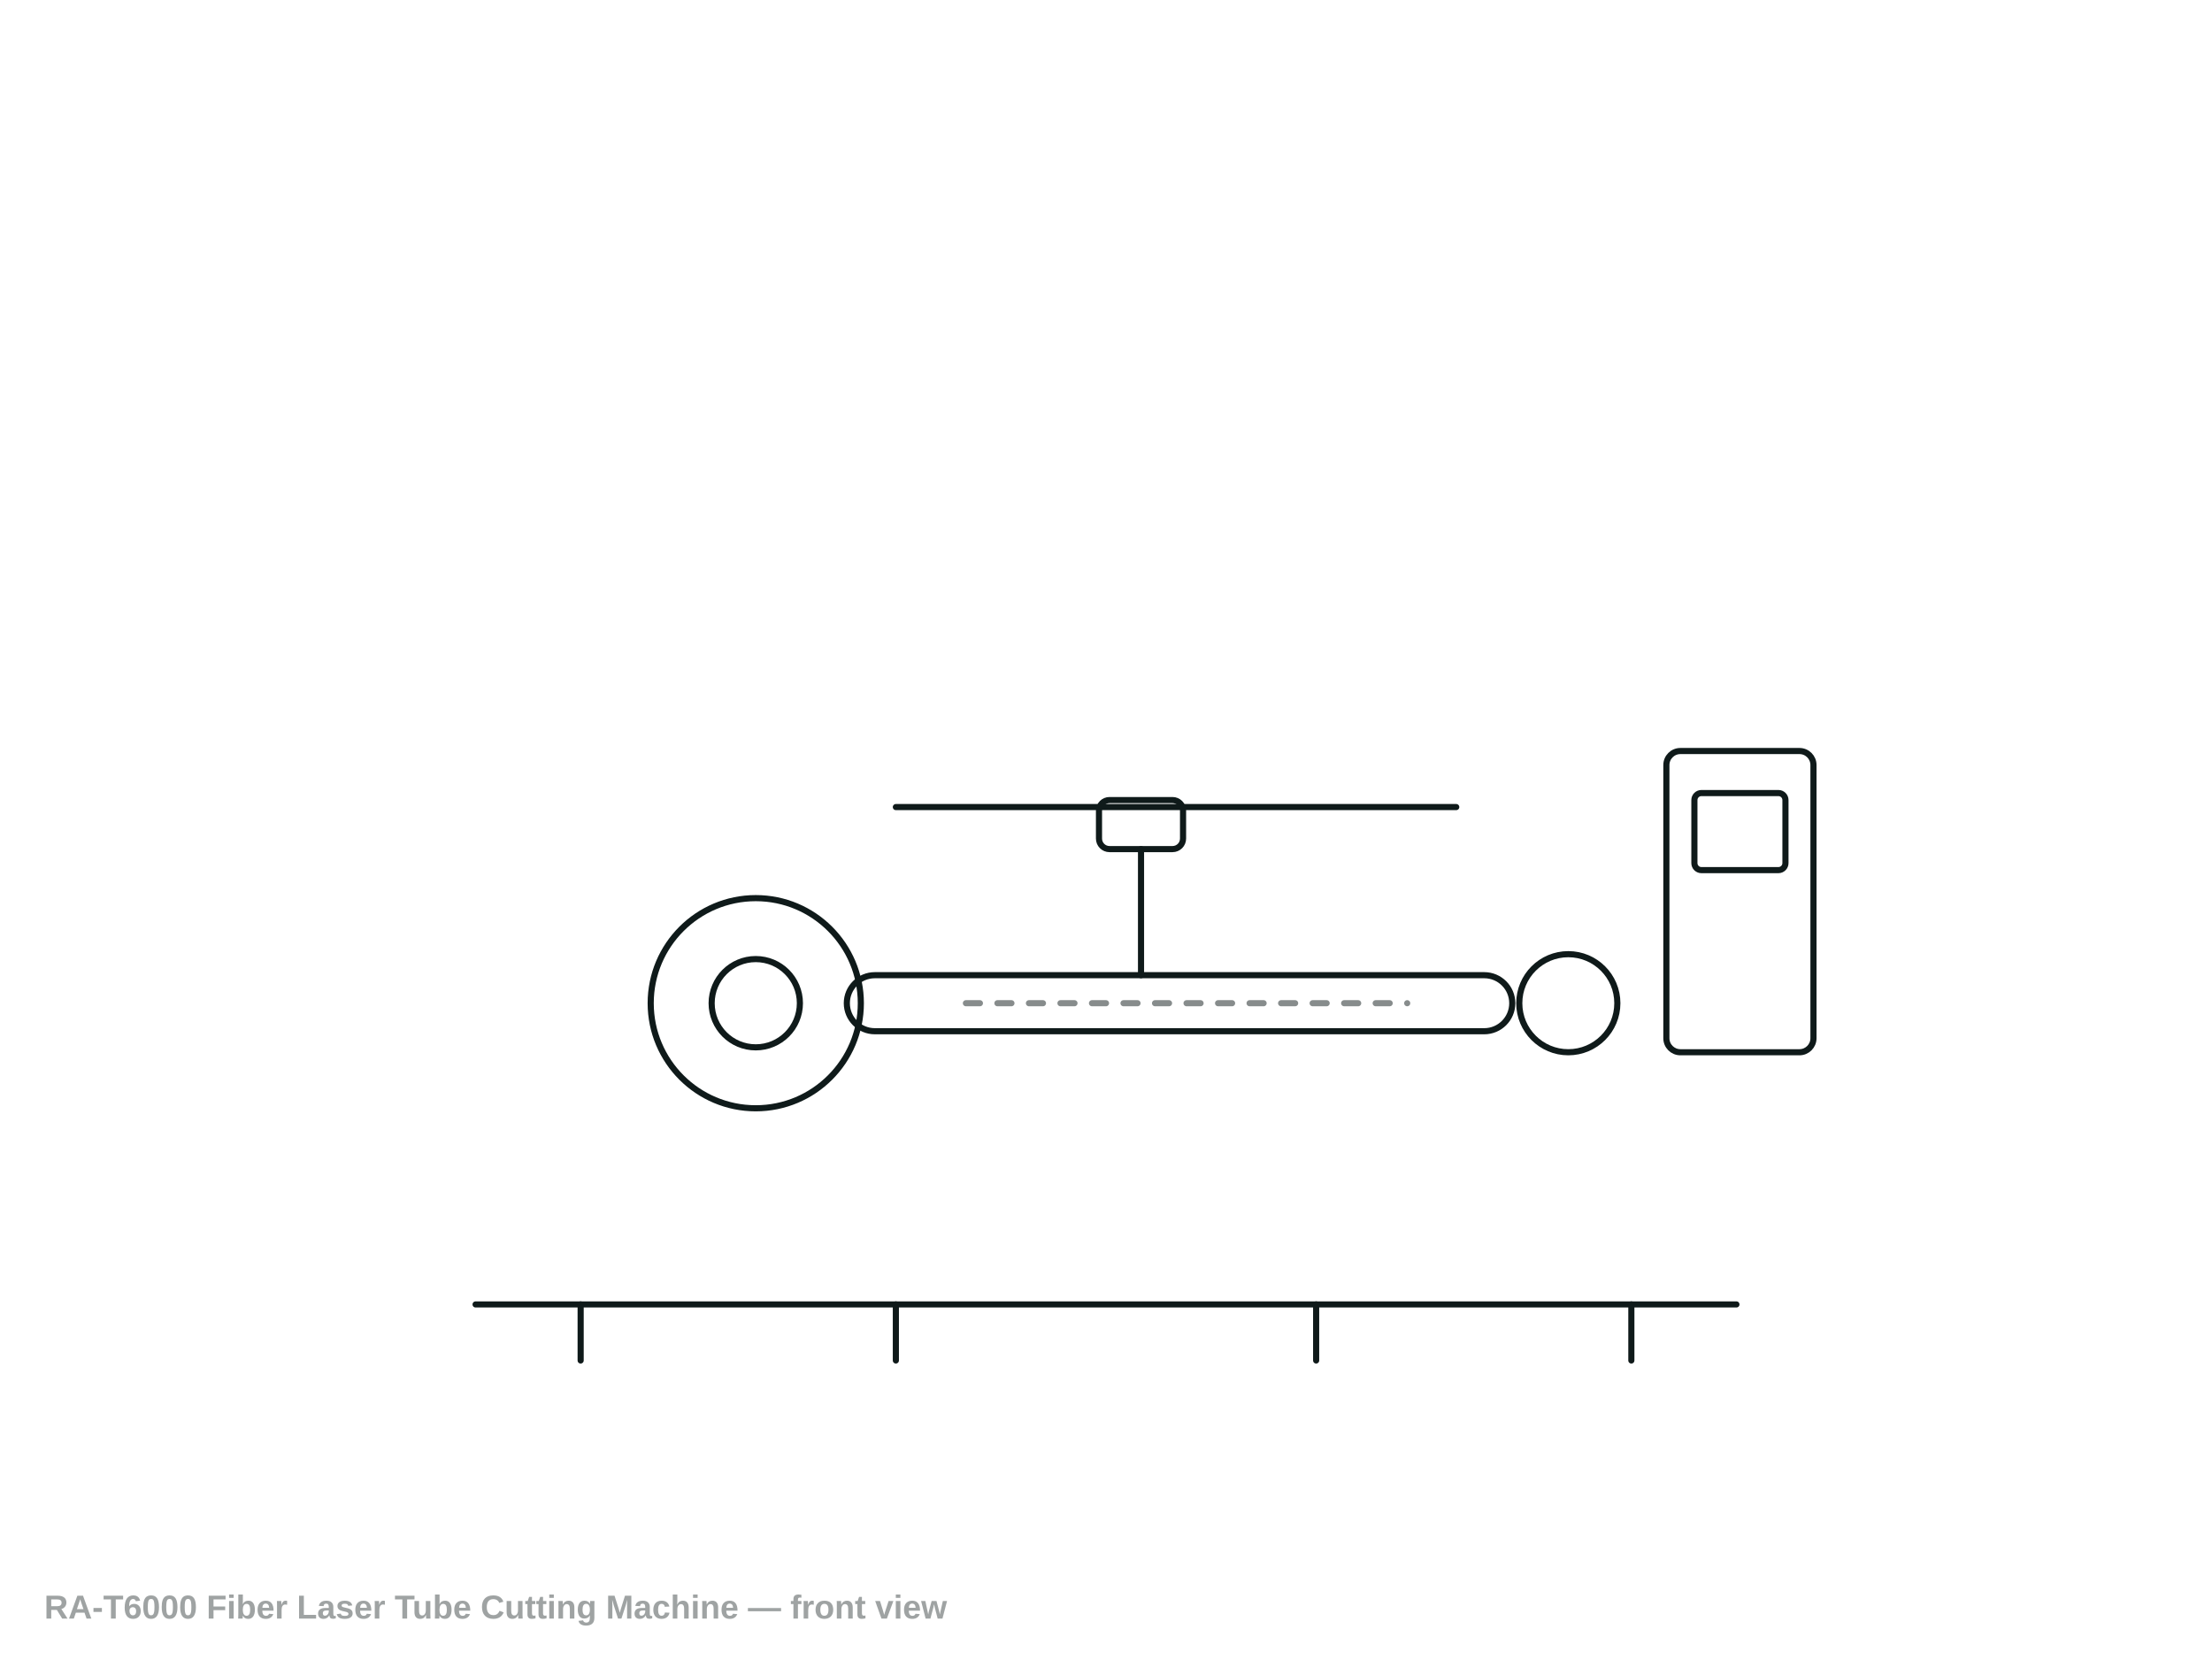
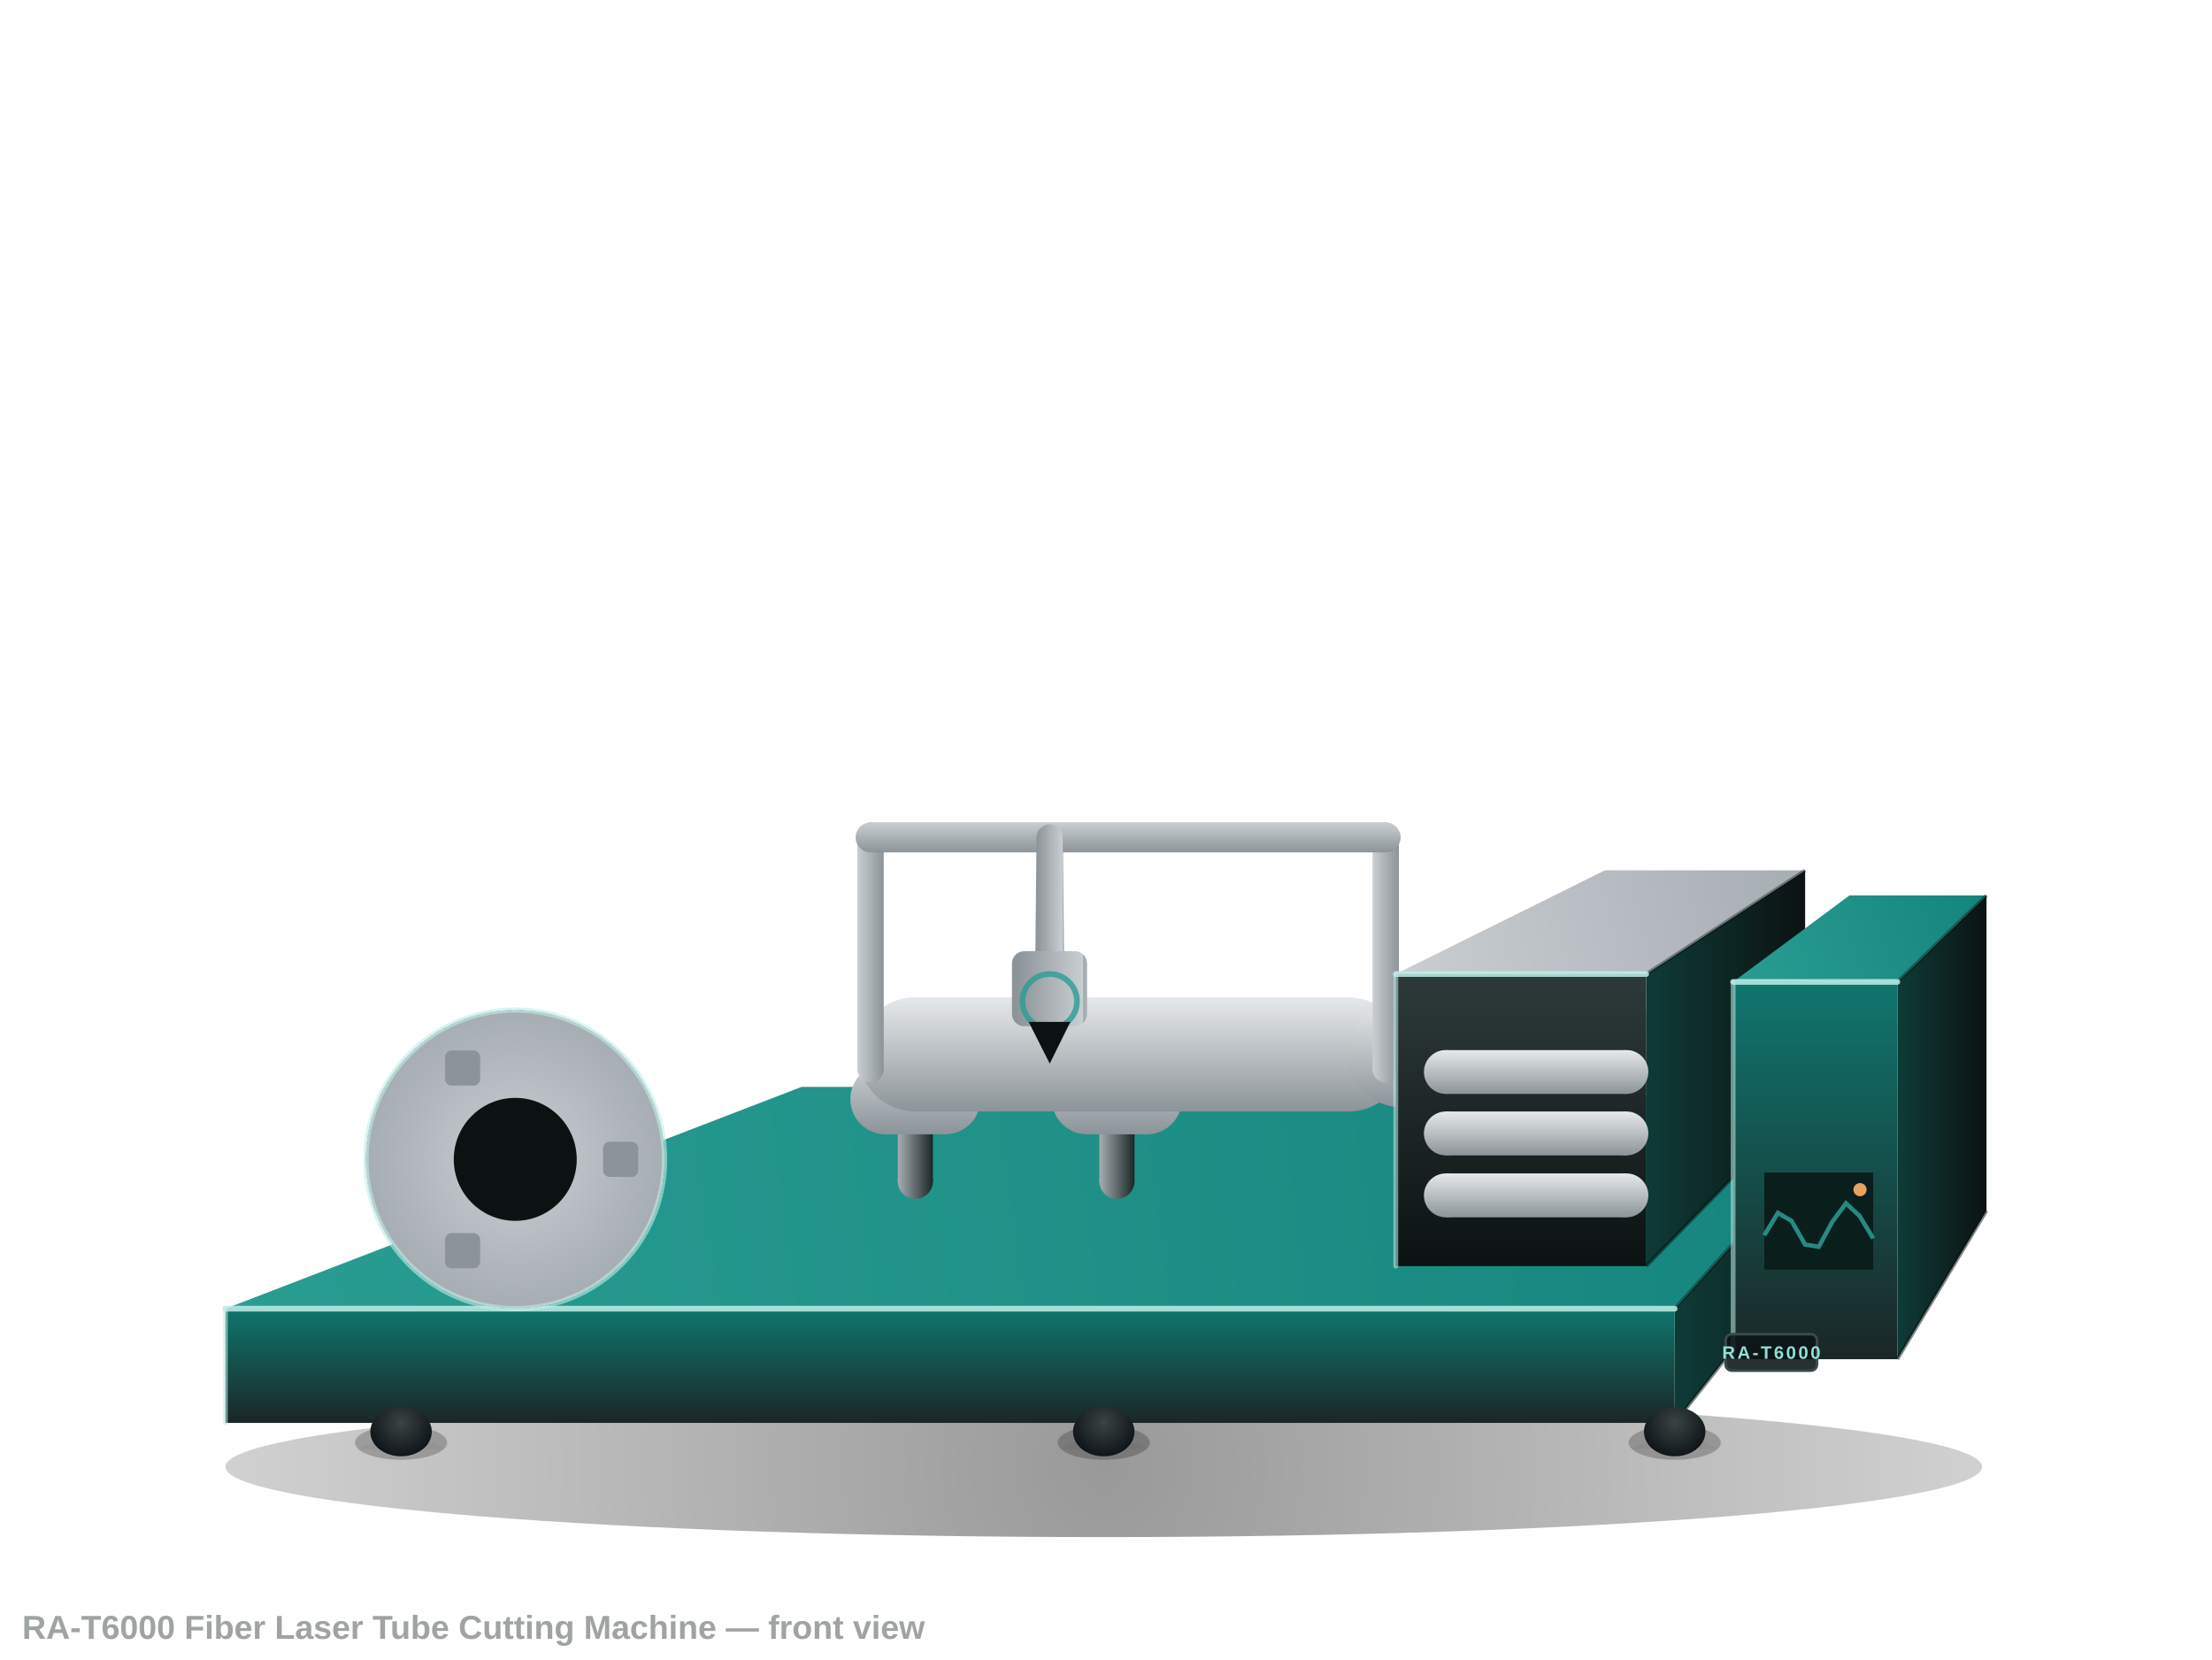
- <svg xmlns="http://www.w3.org/2000/svg" width="1200" height="900" viewBox="0 0 1200 900">
-   <g transform="translate(144.0 263.0) scale(1.9)">
-     <g fill="none" stroke="#0F1A1A" stroke-width="1.75" stroke-linecap="round" stroke-linejoin="round" opacity="1">
-       <path d="M60 234 L420 234" />
-       <path d="M90 234 L90 250" />
-       <path d="M180 234 L180 250" />
-       <path d="M300 234 L300 250" />
-       <path d="M390 234 L390 250" />
-       <circle cx="140" cy="148" r="30" />
-       <circle cx="140" cy="148" r="12.6" />
-       <rect x="166" y="140" width="190" height="16" rx="8" />
-       <path d="M200 148 L326 148" stroke-dasharray="4 5" opacity="0.5" />
-       <circle cx="372" cy="148" r="14" />
-       <path d="M180 92 L340 92" />
-       <rect x="238" y="90" width="24" height="14" rx="3" />
-       <path d="M250 104 L250 140" />
-       <rect x="400" y="76" width="42" height="86" rx="4" />
-       <rect x="408" y="88" width="26" height="22" rx="2" />
+ <svg xmlns="http://www.w3.org/2000/svg" width="2400" height="1800" viewBox="0 0 2400 1800">
+   <g transform="translate(-22.3 371.5) scale(4.7651)">
+     <g>
+       <defs>
+         <radialGradient id="rg431" cx="256" cy="256" r="200" gradientUnits="userSpaceOnUse">
+           <stop offset="0" stop-color="#000000" stop-opacity="0.4" />
+           <stop offset="60" stop-color="#000000" stop-opacity="0.18" />
+           <stop offset="100" stop-color="#000000" stop-opacity="0" />
+         </radialGradient>
+       </defs>
+       <ellipse cx="256" cy="256" rx="200" ry="16" fill="url(#rg431)" />
+       <defs>
+         <linearGradient id="lg433" x1="0" y1="252" x2="0" y2="362" gradientUnits="userSpaceOnUse">
+           <stop offset="0" stop-color="#ffffff" stop-opacity="0.16" />
+           <stop offset="100" stop-color="#ffffff" stop-opacity="0" />
+         </linearGradient>
+         <mask id="rmask432">
+           <rect x="-4000" y="252" width="9000" height="110" fill="url(#lg433)" />
+         </mask>
+       </defs>
+       <g transform="translate(0 504) scale(1,-1)" mask="url(#rmask432)">
+         <defs>
+           <linearGradient id="lg402" x1="56" y1="220" x2="431.3" y2="169.5" gradientUnits="userSpaceOnUse">
+             <stop offset="0" stop-color="#2A9D93" stop-opacity="1" />
+             <stop offset="100" stop-color="#14857C" stop-opacity="1" />
+           </linearGradient>
+           <linearGradient id="lg403" x1="0" y1="220" x2="0" y2="246" gradientUnits="userSpaceOnUse">
+             <stop offset="0" stop-color="#0F766E" stop-opacity="1" />
+             <stop offset="100" stop-color="#1B2626" stop-opacity="1" />
+           </linearGradient>
+           <linearGradient id="lg404" x1="386" y1="0" x2="431.3" y2="0" gradientUnits="userSpaceOnUse">
+             <stop offset="0" stop-color="#0E3B37" stop-opacity="1" />
+             <stop offset="100" stop-color="#0C1212" stop-opacity="1" />
+           </linearGradient>
+         </defs>
+         <polygon points="386,246 431.3,188.7 431.3,169.5 386,220" fill="url(#lg404)" />
+         <polygon points="56,220 386,220 431.3,169.5 187.2,169.5" fill="url(#lg402)" />
+         <polygon points="56,246 386,246 386,220 56,220" fill="url(#lg403)" />
+         <path d="M386,246 431.3,188.7" stroke="#06100F" stroke-width="0.8" opacity="0.5" fill="none" />
+         <path d="M386,220 431.3,169.5" stroke="#06100F" stroke-width="0.8" opacity="0.4" fill="none" />
+         <path d="M56,220 386,220" stroke="#BFEDE7" stroke-width="1.3" opacity="0.85" stroke-linecap="round" fill="none" />
+         <path d="M56,220 56,246" stroke="#BFEDE7" stroke-width="1.1" opacity="0.55" stroke-linecap="round" fill="none" />
+         <defs>
+           <radialGradient id="rg405" cx="122" cy="186" r="34" gradientUnits="userSpaceOnUse">
+             <stop offset="0" stop-color="#C9CED2" stop-opacity="1" />
+             <stop offset="55" stop-color="#A6ADB3" stop-opacity="1" />
+             <stop offset="100" stop-color="#1B2626" stop-opacity="1" />
+           </radialGradient>
+         </defs>
+         <circle cx="122" cy="186" r="34" fill="url(#rg405)" />
+         <circle cx="122" cy="186" r="14" fill="#0C1212" />
+         <rect x="142" y="182" width="8" height="8" rx="1.5" fill="#8C9499" />
+         <rect x="106" y="202.8" width="8" height="8" rx="1.5" fill="#8C9499" />
+         <rect x="106" y="161.2" width="8" height="8" rx="1.5" fill="#8C9499" />
+         <circle cx="122" cy="186" r="34" fill="none" stroke="#BFEDE7" stroke-width="1.2" opacity="0.6" />
+         <defs>
+           <linearGradient id="lg408" x1="217.1" y1="191" x2="209.1" y2="191" gradientUnits="userSpaceOnUse">
+             <stop offset="0" stop-color="#1B2626" stop-opacity="1" />
+             <stop offset="32" stop-color="#A6ADB3" stop-opacity="1" />
+             <stop offset="55" stop-color="#A6ADB3" stop-opacity="1" />
+             <stop offset="100" stop-color="#A6ADB3" stop-opacity="1" />
+           </linearGradient>
+         </defs>
+         <circle cx="213.1" cy="191" r="4" fill="url(#lg408)" />
+         <polygon points="217.1,191 217.1,172.3 209.1,172.3 209.1,191" fill="url(#lg408)" />
+         <circle cx="213.1" cy="172.3" r="4" fill="url(#lg408)" />
+         <defs>
+           <linearGradient id="lg409" x1="206.3" y1="180.3" x2="206.3" y2="164.3" gradientUnits="userSpaceOnUse">
+             <stop offset="0" stop-color="#8C9499" stop-opacity="1" />
+             <stop offset="32" stop-color="#C9CED2" stop-opacity="1" />
+             <stop offset="55" stop-color="#C9CED2" stop-opacity="1" />
+             <stop offset="100" stop-color="#A6ADB3" stop-opacity="1" />
+           </linearGradient>
+         </defs>
+         <circle cx="206.3" cy="172.3" r="8" fill="url(#lg409)" />
+         <polygon points="206.3,180.3 219.9,180.3 219.9,164.3 206.3,164.3" fill="url(#lg409)" />
+         <circle cx="219.9" cy="172.3" r="8" fill="url(#lg409)" />
+         <defs>
+           <linearGradient id="lg410" x1="263" y1="191" x2="255" y2="191" gradientUnits="userSpaceOnUse">
+             <stop offset="0" stop-color="#1B2626" stop-opacity="1" />
+             <stop offset="32" stop-color="#A6ADB3" stop-opacity="1" />
+             <stop offset="55" stop-color="#A6ADB3" stop-opacity="1" />
+             <stop offset="100" stop-color="#A6ADB3" stop-opacity="1" />
+           </linearGradient>
+         </defs>
+         <circle cx="259" cy="191" r="4" fill="url(#lg410)" />
+         <polygon points="263,191 263,172.3 255,172.3 255,191" fill="url(#lg410)" />
+         <circle cx="259" cy="172.3" r="4" fill="url(#lg410)" />
+         <defs>
+           <linearGradient id="lg411" x1="252.2" y1="180.3" x2="252.2" y2="164.3" gradientUnits="userSpaceOnUse">
+             <stop offset="0" stop-color="#8C9499" stop-opacity="1" />
+             <stop offset="32" stop-color="#C9CED2" stop-opacity="1" />
+             <stop offset="55" stop-color="#C9CED2" stop-opacity="1" />
+             <stop offset="100" stop-color="#A6ADB3" stop-opacity="1" />
+           </linearGradient>
+         </defs>
+         <circle cx="252.2" cy="172.3" r="8" fill="url(#lg411)" />
+         <polygon points="252.2,180.3 265.8,180.3 265.8,164.3 252.2,164.3" fill="url(#lg411)" />
+         <circle cx="265.8" cy="172.3" r="8" fill="url(#lg411)" />
+         <defs>
+           <linearGradient id="lg412" x1="365" y1="191" x2="357" y2="191" gradientUnits="userSpaceOnUse">
+             <stop offset="0" stop-color="#1B2626" stop-opacity="1" />
+             <stop offset="32" stop-color="#A6ADB3" stop-opacity="1" />
+             <stop offset="55" stop-color="#A6ADB3" stop-opacity="1" />
+             <stop offset="100" stop-color="#A6ADB3" stop-opacity="1" />
+           </linearGradient>
+         </defs>
+         <circle cx="361" cy="191" r="4" fill="url(#lg412)" />
+         <polygon points="365,191 365,172.3 357,172.3 357,191" fill="url(#lg412)" />
+         <circle cx="361" cy="172.3" r="4" fill="url(#lg412)" />
+         <defs>
+           <linearGradient id="lg413" x1="354.2" y1="180.3" x2="354.2" y2="164.3" gradientUnits="userSpaceOnUse">
+             <stop offset="0" stop-color="#8C9499" stop-opacity="1" />
+             <stop offset="32" stop-color="#C9CED2" stop-opacity="1" />
+             <stop offset="55" stop-color="#C9CED2" stop-opacity="1" />
+             <stop offset="100" stop-color="#A6ADB3" stop-opacity="1" />
+           </linearGradient>
+         </defs>
+         <circle cx="354.2" cy="172.3" r="8" fill="url(#lg413)" />
+         <polygon points="354.2,180.3 367.8,180.3 367.8,164.3 354.2,164.3" fill="url(#lg413)" />
+         <circle cx="367.8" cy="172.3" r="8" fill="url(#lg413)" />
+         <defs>
+           <linearGradient id="lg406" x1="213.1" y1="175.1" x2="213.1" y2="149.1" gradientUnits="userSpaceOnUse">
+             <stop offset="0" stop-color="#8C9499" stop-opacity="1" />
+             <stop offset="32" stop-color="#E6E9EA" stop-opacity="1" />
+             <stop offset="55" stop-color="#E6E9EA" stop-opacity="1" />
+             <stop offset="100" stop-color="#A6ADB3" stop-opacity="1" />
+           </linearGradient>
+         </defs>
+         <circle cx="213.1" cy="162.1" r="13" fill="url(#lg406)" />
+         <polygon points="213.1,175.1 311.7,175.1 311.7,149.1 213.1,149.1" fill="url(#lg406)" />
+         <circle cx="311.7" cy="162.1" r="13" fill="url(#lg406)" />
+         <defs>
+           <linearGradient id="lg407" x1="323.6" y1="174.1" x2="323.6" y2="150.1" gradientUnits="userSpaceOnUse">
+             <stop offset="0" stop-color="#8C9499" stop-opacity="1" />
+             <stop offset="32" stop-color="#E6E9EA" stop-opacity="1" />
+             <stop offset="55" stop-color="#E6E9EA" stop-opacity="1" />
+             <stop offset="100" stop-color="#A6ADB3" stop-opacity="1" />
+           </linearGradient>
+         </defs>
+         <circle cx="323.6" cy="162.1" r="12" fill="url(#lg407)" />
+         <polygon points="323.6,174.1 386.5,171.1 386.5,153.1 323.6,150.1" fill="url(#lg407)" />
+         <circle cx="386.5" cy="162.1" r="9" fill="url(#lg407)" />
+         <defs>
+           <linearGradient id="lg415" x1="205.9" y1="165.5" x2="199.9" y2="165.5" gradientUnits="userSpaceOnUse">
+             <stop offset="0" stop-color="#8C9499" stop-opacity="1" />
+             <stop offset="32" stop-color="#C9CED2" stop-opacity="1" />
+             <stop offset="55" stop-color="#C9CED2" stop-opacity="1" />
+             <stop offset="100" stop-color="#A6ADB3" stop-opacity="1" />
+           </linearGradient>
+         </defs>
+         <circle cx="202.9" cy="165.5" r="3" fill="url(#lg415)" />
+         <polygon points="205.9,165.5 205.9,112.7 199.9,112.7 199.9,165.5" fill="url(#lg415)" />
+         <circle cx="202.9" cy="112.7" r="3" fill="url(#lg415)" />
+         <defs>
+           <linearGradient id="lg416" x1="323.2" y1="165.5" x2="317.2" y2="165.5" gradientUnits="userSpaceOnUse">
+             <stop offset="0" stop-color="#8C9499" stop-opacity="1" />
+             <stop offset="32" stop-color="#C9CED2" stop-opacity="1" />
+             <stop offset="55" stop-color="#C9CED2" stop-opacity="1" />
+             <stop offset="100" stop-color="#A6ADB3" stop-opacity="1" />
+           </linearGradient>
+         </defs>
+         <circle cx="320.2" cy="165.5" r="3" fill="url(#lg416)" />
+         <polygon points="323.2,165.5 323.2,112.7 317.2,112.7 317.2,165.5" fill="url(#lg416)" />
+         <circle cx="320.2" cy="112.7" r="3" fill="url(#lg416)" />
+         <defs>
+           <linearGradient id="lg414" x1="202.9" y1="116.1" x2="202.9" y2="109.3" gradientUnits="userSpaceOnUse">
+             <stop offset="0" stop-color="#8C9499" stop-opacity="1" />
+             <stop offset="32" stop-color="#C9CED2" stop-opacity="1" />
+             <stop offset="55" stop-color="#C9CED2" stop-opacity="1" />
+             <stop offset="100" stop-color="#A6ADB3" stop-opacity="1" />
+           </linearGradient>
+         </defs>
+         <circle cx="202.9" cy="112.7" r="3.4" fill="url(#lg414)" />
+         <polygon points="202.9,116.1 320.2,116.1 320.2,109.3 202.9,109.3" fill="url(#lg414)" />
+         <circle cx="320.2" cy="112.7" r="3.4" fill="url(#lg414)" />
+         <defs>
+           <linearGradient id="lg417" x1="240.7" y1="112.7" x2="246.7" y2="112.7" gradientUnits="userSpaceOnUse">
+             <stop offset="0" stop-color="#8C9499" stop-opacity="1" />
+             <stop offset="32" stop-color="#C9CED2" stop-opacity="1" />
+             <stop offset="55" stop-color="#C9CED2" stop-opacity="1" />
+             <stop offset="100" stop-color="#A6ADB3" stop-opacity="1" />
+           </linearGradient>
+         </defs>
+         <circle cx="243.7" cy="112.7" r="3" fill="url(#lg417)" />
+         <polygon points="240.7,112.7 240.3,151.9 247.1,151.9 246.7,112.7" fill="url(#lg417)" />
+         <circle cx="243.7" cy="151.9" r="3.4" fill="url(#lg417)" />
+         <defs>
+           <linearGradient id="lg418" x1="236.1" y1="151.9" x2="251.3" y2="151.9" gradientUnits="userSpaceOnUse">
+             <stop offset="0" stop-color="#8C9499" stop-opacity="1" />
+             <stop offset="50" stop-color="#C9CED2" stop-opacity="1" />
+             <stop offset="100" stop-color="#A6ADB3" stop-opacity="1" />
+           </linearGradient>
+         </defs>
+         <rect x="235.1" y="138.6" width="17.1" height="17.1" rx="2.8" fill="url(#lg418)" />
+         <circle cx="243.7" cy="150" r="6.2" fill="none" stroke="#2A9D93" stroke-width="1.3" opacity="0.8" />
+         <path d="M238.9 154.7 L243.7 164.2 L248.4 154.7 Z" fill="#0C1212" />
+         <defs>
+           <linearGradient id="lg419" x1="322.5" y1="143.8" x2="415.7" y2="120.2" gradientUnits="userSpaceOnUse">
+             <stop offset="0" stop-color="#C9CED2" stop-opacity="1" />
+             <stop offset="100" stop-color="#A6ADB3" stop-opacity="1" />
+           </linearGradient>
+           <linearGradient id="lg420" x1="0" y1="143.8" x2="0" y2="210.3" gradientUnits="userSpaceOnUse">
+             <stop offset="0" stop-color="#2E3A3A" stop-opacity="1" />
+             <stop offset="100" stop-color="#0C1212" stop-opacity="1" />
+           </linearGradient>
+           <linearGradient id="lg421" x1="379.5" y1="0" x2="415.7" y2="0" gradientUnits="userSpaceOnUse">
+             <stop offset="0" stop-color="#0E3B37" stop-opacity="1" />
+             <stop offset="100" stop-color="#0C1212" stop-opacity="1" />
+           </linearGradient>
+         </defs>
+         <polygon points="379.5,210.3 415.7,173.3 415.7,120.2 379.5,143.8" fill="url(#lg421)" />
+         <polygon points="322.5,143.8 379.5,143.8 415.7,120.2 370.1,120.2" fill="url(#lg419)" />
+         <polygon points="322.5,210.3 379.5,210.3 379.5,143.8 322.5,143.8" fill="url(#lg420)" />
+         <path d="M379.5,210.3 415.7,173.3" stroke="#06100F" stroke-width="0.8" opacity="0.5" fill="none" />
+         <path d="M379.5,143.8 415.7,120.2" stroke="#06100F" stroke-width="0.8" opacity="0.4" fill="none" />
+         <path d="M322.5,143.8 379.5,143.8" stroke="#BFEDE7" stroke-width="1.3" opacity="0.85" stroke-linecap="round" fill="none" />
+         <path d="M322.5,143.8 322.5,210.3" stroke="#BFEDE7" stroke-width="1.1" opacity="0.55" stroke-linecap="round" fill="none" />
+         <defs>
+           <linearGradient id="lg422" x1="333.9" y1="199.2" x2="333.9" y2="189.2" gradientUnits="userSpaceOnUse">
+             <stop offset="0" stop-color="#8C9499" stop-opacity="1" />
+             <stop offset="32" stop-color="#E6E9EA" stop-opacity="1" />
+             <stop offset="55" stop-color="#E6E9EA" stop-opacity="1" />
+             <stop offset="100" stop-color="#A6ADB3" stop-opacity="1" />
+           </linearGradient>
+         </defs>
+         <circle cx="333.9" cy="194.2" r="5" fill="url(#lg422)" />
+         <polygon points="333.9,199.2 375,199.2 375,189.2 333.9,189.2" fill="url(#lg422)" />
+         <circle cx="375" cy="194.2" r="5" fill="url(#lg422)" />
+         <defs>
+           <linearGradient id="lg423" x1="333.9" y1="185.1" x2="333.9" y2="175.1" gradientUnits="userSpaceOnUse">
+             <stop offset="0" stop-color="#8C9499" stop-opacity="1" />
+             <stop offset="32" stop-color="#E6E9EA" stop-opacity="1" />
+             <stop offset="55" stop-color="#E6E9EA" stop-opacity="1" />
+             <stop offset="100" stop-color="#A6ADB3" stop-opacity="1" />
+           </linearGradient>
+         </defs>
+         <circle cx="333.9" cy="180.1" r="5" fill="url(#lg423)" />
+         <polygon points="333.9,185.1 375,185.1 375,175.1 333.9,175.1" fill="url(#lg423)" />
+         <circle cx="375" cy="180.1" r="5" fill="url(#lg423)" />
+         <defs>
+           <linearGradient id="lg424" x1="333.9" y1="171.1" x2="333.9" y2="161.1" gradientUnits="userSpaceOnUse">
+             <stop offset="0" stop-color="#8C9499" stop-opacity="1" />
+             <stop offset="32" stop-color="#E6E9EA" stop-opacity="1" />
+             <stop offset="55" stop-color="#E6E9EA" stop-opacity="1" />
+             <stop offset="100" stop-color="#A6ADB3" stop-opacity="1" />
+           </linearGradient>
+         </defs>
+         <circle cx="333.9" cy="166.1" r="5" fill="url(#lg424)" />
+         <polygon points="333.9,171.1 375,171.1 375,161.1 333.9,161.1" fill="url(#lg424)" />
+         <circle cx="375" cy="166.1" r="5" fill="url(#lg424)" />
+         <defs>
+           <linearGradient id="lg425" x1="399.3" y1="145.6" x2="457" y2="125.9" gradientUnits="userSpaceOnUse">
+             <stop offset="0" stop-color="#2A9D93" stop-opacity="1" />
+             <stop offset="100" stop-color="#14857C" stop-opacity="1" />
+           </linearGradient>
+           <linearGradient id="lg426" x1="0" y1="145.6" x2="0" y2="231.5" gradientUnits="userSpaceOnUse">
+             <stop offset="0" stop-color="#0F766E" stop-opacity="1" />
+             <stop offset="100" stop-color="#1B2626" stop-opacity="1" />
+           </linearGradient>
+           <linearGradient id="lg427" x1="436.7" y1="0" x2="457" y2="0" gradientUnits="userSpaceOnUse">
+             <stop offset="0" stop-color="#0E3B37" stop-opacity="1" />
+             <stop offset="100" stop-color="#0C1212" stop-opacity="1" />
+           </linearGradient>
+         </defs>
+         <polygon points="436.7,231.5 457,197.7 457,125.9 436.7,145.6" fill="url(#lg427)" />
+         <polygon points="399.3,145.6 436.7,145.6 457,125.9 425.8,125.9" fill="url(#lg425)" />
+         <polygon points="399.3,231.5 436.7,231.5 436.7,145.6 399.3,145.6" fill="url(#lg426)" />
+         <path d="M436.7,231.5 457,197.7" stroke="#06100F" stroke-width="0.8" opacity="0.5" fill="none" />
+         <path d="M436.7,145.6 457,125.9" stroke="#06100F" stroke-width="0.8" opacity="0.4" fill="none" />
+         <path d="M399.3,145.6 436.7,145.6" stroke="#BFEDE7" stroke-width="1.3" opacity="0.85" stroke-linecap="round" fill="none" />
+         <path d="M399.3,145.6 399.3,231.5" stroke="#BFEDE7" stroke-width="1.1" opacity="0.55" stroke-linecap="round" fill="none" />
+         <rect x="406.4" y="189" width="24.8" height="22.1" fill="#0A1E1C" />
+         <polyline points="406.4,203.3 409.5,198.2 412.6,200 415.7,205.4 418.8,205.9 421.9,200.2 425,196 428.1,198.9 431.2,204" fill="none" stroke="#2A9D93" stroke-width="1" opacity="0.85" />
+         <circle cx="428.2" cy="192.9" r="1.5" fill="#FFB067" opacity="0.9" />
+         <rect x="397.6" y="225.8" width="20.8" height="8.3" rx="1.4" fill="#0B1414" opacity="0.88" />
+         <rect x="397.6" y="225.8" width="20.8" height="8.3" rx="1.4" fill="none" stroke="#3A4A4A" stroke-width="0.6" />
+         <text x="408" y="231.4" text-anchor="middle" font-family="Arial, sans-serif" font-size="4.1" font-weight="700" fill="#8FE0D6" letter-spacing="0.5">RA-T6000</text>
+         <defs>
+           <radialGradient id="rg428" cx="96" cy="245.9" r="7.7" gradientUnits="userSpaceOnUse">
+             <stop offset="0" stop-color="#3A4444" stop-opacity="1" />
+             <stop offset="70" stop-color="#10161A" stop-opacity="1" />
+             <stop offset="100" stop-color="#000000" stop-opacity="1" />
+           </radialGradient>
+         </defs>
+         <ellipse cx="96" cy="250.5" rx="10.5" ry="3.9" fill="#000" opacity="0.22" />
+         <ellipse cx="96" cy="248" rx="7" ry="5.6" fill="url(#rg428)" />
+         <defs>
+           <radialGradient id="rg429" cx="256" cy="245.9" r="7.7" gradientUnits="userSpaceOnUse">
+             <stop offset="0" stop-color="#3A4444" stop-opacity="1" />
+             <stop offset="70" stop-color="#10161A" stop-opacity="1" />
+             <stop offset="100" stop-color="#000000" stop-opacity="1" />
+           </radialGradient>
+         </defs>
+         <ellipse cx="256" cy="250.5" rx="10.5" ry="3.9" fill="#000" opacity="0.22" />
+         <ellipse cx="256" cy="248" rx="7" ry="5.6" fill="url(#rg429)" />
+         <defs>
+           <radialGradient id="rg430" cx="386" cy="245.9" r="7.7" gradientUnits="userSpaceOnUse">
+             <stop offset="0" stop-color="#3A4444" stop-opacity="1" />
+             <stop offset="70" stop-color="#10161A" stop-opacity="1" />
+             <stop offset="100" stop-color="#000000" stop-opacity="1" />
+           </radialGradient>
+         </defs>
+         <ellipse cx="386" cy="250.5" rx="10.5" ry="3.9" fill="#000" opacity="0.22" />
+         <ellipse cx="386" cy="248" rx="7" ry="5.6" fill="url(#rg430)" />
+       </g>
+       <defs>
+         <linearGradient id="lg402" x1="56" y1="220" x2="431.3" y2="169.5" gradientUnits="userSpaceOnUse">
+           <stop offset="0" stop-color="#2A9D93" stop-opacity="1" />
+           <stop offset="100" stop-color="#14857C" stop-opacity="1" />
+         </linearGradient>
+         <linearGradient id="lg403" x1="0" y1="220" x2="0" y2="246" gradientUnits="userSpaceOnUse">
+           <stop offset="0" stop-color="#0F766E" stop-opacity="1" />
+           <stop offset="100" stop-color="#1B2626" stop-opacity="1" />
+         </linearGradient>
+         <linearGradient id="lg404" x1="386" y1="0" x2="431.3" y2="0" gradientUnits="userSpaceOnUse">
+           <stop offset="0" stop-color="#0E3B37" stop-opacity="1" />
+           <stop offset="100" stop-color="#0C1212" stop-opacity="1" />
+         </linearGradient>
+       </defs>
+       <polygon points="386,246 431.3,188.7 431.3,169.5 386,220" fill="url(#lg404)" />
+       <polygon points="56,220 386,220 431.3,169.5 187.2,169.5" fill="url(#lg402)" />
+       <polygon points="56,246 386,246 386,220 56,220" fill="url(#lg403)" />
+       <path d="M386,246 431.3,188.7" stroke="#06100F" stroke-width="0.8" opacity="0.5" fill="none" />
+       <path d="M386,220 431.3,169.5" stroke="#06100F" stroke-width="0.8" opacity="0.4" fill="none" />
+       <path d="M56,220 386,220" stroke="#BFEDE7" stroke-width="1.3" opacity="0.85" stroke-linecap="round" fill="none" />
+       <path d="M56,220 56,246" stroke="#BFEDE7" stroke-width="1.1" opacity="0.55" stroke-linecap="round" fill="none" />
+       <defs>
+         <radialGradient id="rg405" cx="122" cy="186" r="34" gradientUnits="userSpaceOnUse">
+           <stop offset="0" stop-color="#C9CED2" stop-opacity="1" />
+           <stop offset="55" stop-color="#A6ADB3" stop-opacity="1" />
+           <stop offset="100" stop-color="#1B2626" stop-opacity="1" />
+         </radialGradient>
+       </defs>
+       <circle cx="122" cy="186" r="34" fill="url(#rg405)" />
+       <circle cx="122" cy="186" r="14" fill="#0C1212" />
+       <rect x="142" y="182" width="8" height="8" rx="1.5" fill="#8C9499" />
+       <rect x="106" y="202.8" width="8" height="8" rx="1.5" fill="#8C9499" />
+       <rect x="106" y="161.2" width="8" height="8" rx="1.5" fill="#8C9499" />
+       <circle cx="122" cy="186" r="34" fill="none" stroke="#BFEDE7" stroke-width="1.2" opacity="0.6" />
+       <defs>
+         <linearGradient id="lg408" x1="217.1" y1="191" x2="209.1" y2="191" gradientUnits="userSpaceOnUse">
+           <stop offset="0" stop-color="#1B2626" stop-opacity="1" />
+           <stop offset="32" stop-color="#A6ADB3" stop-opacity="1" />
+           <stop offset="55" stop-color="#A6ADB3" stop-opacity="1" />
+           <stop offset="100" stop-color="#A6ADB3" stop-opacity="1" />
+         </linearGradient>
+       </defs>
+       <circle cx="213.1" cy="191" r="4" fill="url(#lg408)" />
+       <polygon points="217.1,191 217.1,172.3 209.1,172.3 209.1,191" fill="url(#lg408)" />
+       <circle cx="213.1" cy="172.3" r="4" fill="url(#lg408)" />
+       <defs>
+         <linearGradient id="lg409" x1="206.3" y1="180.3" x2="206.3" y2="164.3" gradientUnits="userSpaceOnUse">
+           <stop offset="0" stop-color="#8C9499" stop-opacity="1" />
+           <stop offset="32" stop-color="#C9CED2" stop-opacity="1" />
+           <stop offset="55" stop-color="#C9CED2" stop-opacity="1" />
+           <stop offset="100" stop-color="#A6ADB3" stop-opacity="1" />
+         </linearGradient>
+       </defs>
+       <circle cx="206.3" cy="172.3" r="8" fill="url(#lg409)" />
+       <polygon points="206.3,180.3 219.9,180.3 219.9,164.3 206.3,164.3" fill="url(#lg409)" />
+       <circle cx="219.9" cy="172.3" r="8" fill="url(#lg409)" />
+       <defs>
+         <linearGradient id="lg410" x1="263" y1="191" x2="255" y2="191" gradientUnits="userSpaceOnUse">
+           <stop offset="0" stop-color="#1B2626" stop-opacity="1" />
+           <stop offset="32" stop-color="#A6ADB3" stop-opacity="1" />
+           <stop offset="55" stop-color="#A6ADB3" stop-opacity="1" />
+           <stop offset="100" stop-color="#A6ADB3" stop-opacity="1" />
+         </linearGradient>
+       </defs>
+       <circle cx="259" cy="191" r="4" fill="url(#lg410)" />
+       <polygon points="263,191 263,172.3 255,172.3 255,191" fill="url(#lg410)" />
+       <circle cx="259" cy="172.3" r="4" fill="url(#lg410)" />
+       <defs>
+         <linearGradient id="lg411" x1="252.2" y1="180.3" x2="252.2" y2="164.3" gradientUnits="userSpaceOnUse">
+           <stop offset="0" stop-color="#8C9499" stop-opacity="1" />
+           <stop offset="32" stop-color="#C9CED2" stop-opacity="1" />
+           <stop offset="55" stop-color="#C9CED2" stop-opacity="1" />
+           <stop offset="100" stop-color="#A6ADB3" stop-opacity="1" />
+         </linearGradient>
+       </defs>
+       <circle cx="252.2" cy="172.3" r="8" fill="url(#lg411)" />
+       <polygon points="252.2,180.3 265.8,180.3 265.8,164.3 252.2,164.3" fill="url(#lg411)" />
+       <circle cx="265.8" cy="172.3" r="8" fill="url(#lg411)" />
+       <defs>
+         <linearGradient id="lg412" x1="365" y1="191" x2="357" y2="191" gradientUnits="userSpaceOnUse">
+           <stop offset="0" stop-color="#1B2626" stop-opacity="1" />
+           <stop offset="32" stop-color="#A6ADB3" stop-opacity="1" />
+           <stop offset="55" stop-color="#A6ADB3" stop-opacity="1" />
+           <stop offset="100" stop-color="#A6ADB3" stop-opacity="1" />
+         </linearGradient>
+       </defs>
+       <circle cx="361" cy="191" r="4" fill="url(#lg412)" />
+       <polygon points="365,191 365,172.3 357,172.3 357,191" fill="url(#lg412)" />
+       <circle cx="361" cy="172.3" r="4" fill="url(#lg412)" />
+       <defs>
+         <linearGradient id="lg413" x1="354.2" y1="180.3" x2="354.2" y2="164.3" gradientUnits="userSpaceOnUse">
+           <stop offset="0" stop-color="#8C9499" stop-opacity="1" />
+           <stop offset="32" stop-color="#C9CED2" stop-opacity="1" />
+           <stop offset="55" stop-color="#C9CED2" stop-opacity="1" />
+           <stop offset="100" stop-color="#A6ADB3" stop-opacity="1" />
+         </linearGradient>
+       </defs>
+       <circle cx="354.2" cy="172.3" r="8" fill="url(#lg413)" />
+       <polygon points="354.2,180.3 367.8,180.3 367.8,164.3 354.2,164.3" fill="url(#lg413)" />
+       <circle cx="367.8" cy="172.3" r="8" fill="url(#lg413)" />
+       <defs>
+         <linearGradient id="lg406" x1="213.1" y1="175.1" x2="213.1" y2="149.1" gradientUnits="userSpaceOnUse">
+           <stop offset="0" stop-color="#8C9499" stop-opacity="1" />
+           <stop offset="32" stop-color="#E6E9EA" stop-opacity="1" />
+           <stop offset="55" stop-color="#E6E9EA" stop-opacity="1" />
+           <stop offset="100" stop-color="#A6ADB3" stop-opacity="1" />
+         </linearGradient>
+       </defs>
+       <circle cx="213.1" cy="162.1" r="13" fill="url(#lg406)" />
+       <polygon points="213.1,175.1 311.7,175.1 311.7,149.1 213.1,149.1" fill="url(#lg406)" />
+       <circle cx="311.7" cy="162.1" r="13" fill="url(#lg406)" />
+       <defs>
+         <linearGradient id="lg407" x1="323.6" y1="174.1" x2="323.6" y2="150.1" gradientUnits="userSpaceOnUse">
+           <stop offset="0" stop-color="#8C9499" stop-opacity="1" />
+           <stop offset="32" stop-color="#E6E9EA" stop-opacity="1" />
+           <stop offset="55" stop-color="#E6E9EA" stop-opacity="1" />
+           <stop offset="100" stop-color="#A6ADB3" stop-opacity="1" />
+         </linearGradient>
+       </defs>
+       <circle cx="323.6" cy="162.1" r="12" fill="url(#lg407)" />
+       <polygon points="323.6,174.1 386.5,171.1 386.5,153.1 323.6,150.1" fill="url(#lg407)" />
+       <circle cx="386.5" cy="162.1" r="9" fill="url(#lg407)" />
+       <defs>
+         <linearGradient id="lg415" x1="205.9" y1="165.5" x2="199.9" y2="165.5" gradientUnits="userSpaceOnUse">
+           <stop offset="0" stop-color="#8C9499" stop-opacity="1" />
+           <stop offset="32" stop-color="#C9CED2" stop-opacity="1" />
+           <stop offset="55" stop-color="#C9CED2" stop-opacity="1" />
+           <stop offset="100" stop-color="#A6ADB3" stop-opacity="1" />
+         </linearGradient>
+       </defs>
+       <circle cx="202.9" cy="165.5" r="3" fill="url(#lg415)" />
+       <polygon points="205.9,165.5 205.9,112.7 199.9,112.7 199.9,165.5" fill="url(#lg415)" />
+       <circle cx="202.9" cy="112.7" r="3" fill="url(#lg415)" />
+       <defs>
+         <linearGradient id="lg416" x1="323.2" y1="165.5" x2="317.2" y2="165.5" gradientUnits="userSpaceOnUse">
+           <stop offset="0" stop-color="#8C9499" stop-opacity="1" />
+           <stop offset="32" stop-color="#C9CED2" stop-opacity="1" />
+           <stop offset="55" stop-color="#C9CED2" stop-opacity="1" />
+           <stop offset="100" stop-color="#A6ADB3" stop-opacity="1" />
+         </linearGradient>
+       </defs>
+       <circle cx="320.2" cy="165.5" r="3" fill="url(#lg416)" />
+       <polygon points="323.2,165.5 323.2,112.7 317.2,112.7 317.2,165.5" fill="url(#lg416)" />
+       <circle cx="320.2" cy="112.7" r="3" fill="url(#lg416)" />
+       <defs>
+         <linearGradient id="lg414" x1="202.9" y1="116.1" x2="202.9" y2="109.3" gradientUnits="userSpaceOnUse">
+           <stop offset="0" stop-color="#8C9499" stop-opacity="1" />
+           <stop offset="32" stop-color="#C9CED2" stop-opacity="1" />
+           <stop offset="55" stop-color="#C9CED2" stop-opacity="1" />
+           <stop offset="100" stop-color="#A6ADB3" stop-opacity="1" />
+         </linearGradient>
+       </defs>
+       <circle cx="202.9" cy="112.7" r="3.4" fill="url(#lg414)" />
+       <polygon points="202.9,116.1 320.2,116.1 320.2,109.3 202.9,109.3" fill="url(#lg414)" />
+       <circle cx="320.2" cy="112.7" r="3.4" fill="url(#lg414)" />
+       <defs>
+         <linearGradient id="lg417" x1="240.7" y1="112.7" x2="246.7" y2="112.7" gradientUnits="userSpaceOnUse">
+           <stop offset="0" stop-color="#8C9499" stop-opacity="1" />
+           <stop offset="32" stop-color="#C9CED2" stop-opacity="1" />
+           <stop offset="55" stop-color="#C9CED2" stop-opacity="1" />
+           <stop offset="100" stop-color="#A6ADB3" stop-opacity="1" />
+         </linearGradient>
+       </defs>
+       <circle cx="243.7" cy="112.7" r="3" fill="url(#lg417)" />
+       <polygon points="240.7,112.7 240.3,151.9 247.1,151.9 246.7,112.7" fill="url(#lg417)" />
+       <circle cx="243.7" cy="151.9" r="3.4" fill="url(#lg417)" />
+       <defs>
+         <linearGradient id="lg418" x1="236.1" y1="151.9" x2="251.3" y2="151.9" gradientUnits="userSpaceOnUse">
+           <stop offset="0" stop-color="#8C9499" stop-opacity="1" />
+           <stop offset="50" stop-color="#C9CED2" stop-opacity="1" />
+           <stop offset="100" stop-color="#A6ADB3" stop-opacity="1" />
+         </linearGradient>
+       </defs>
+       <rect x="235.1" y="138.6" width="17.1" height="17.1" rx="2.8" fill="url(#lg418)" />
+       <circle cx="243.7" cy="150" r="6.2" fill="none" stroke="#2A9D93" stroke-width="1.3" opacity="0.8" />
+       <path d="M238.9 154.7 L243.7 164.2 L248.4 154.7 Z" fill="#0C1212" />
+       <defs>
+         <linearGradient id="lg419" x1="322.5" y1="143.8" x2="415.7" y2="120.2" gradientUnits="userSpaceOnUse">
+           <stop offset="0" stop-color="#C9CED2" stop-opacity="1" />
+           <stop offset="100" stop-color="#A6ADB3" stop-opacity="1" />
+         </linearGradient>
+         <linearGradient id="lg420" x1="0" y1="143.8" x2="0" y2="210.3" gradientUnits="userSpaceOnUse">
+           <stop offset="0" stop-color="#2E3A3A" stop-opacity="1" />
+           <stop offset="100" stop-color="#0C1212" stop-opacity="1" />
+         </linearGradient>
+         <linearGradient id="lg421" x1="379.5" y1="0" x2="415.7" y2="0" gradientUnits="userSpaceOnUse">
+           <stop offset="0" stop-color="#0E3B37" stop-opacity="1" />
+           <stop offset="100" stop-color="#0C1212" stop-opacity="1" />
+         </linearGradient>
+       </defs>
+       <polygon points="379.5,210.3 415.7,173.3 415.7,120.2 379.5,143.8" fill="url(#lg421)" />
+       <polygon points="322.5,143.8 379.5,143.8 415.7,120.2 370.1,120.2" fill="url(#lg419)" />
+       <polygon points="322.5,210.3 379.5,210.3 379.5,143.8 322.5,143.8" fill="url(#lg420)" />
+       <path d="M379.5,210.3 415.7,173.3" stroke="#06100F" stroke-width="0.8" opacity="0.5" fill="none" />
+       <path d="M379.5,143.8 415.7,120.2" stroke="#06100F" stroke-width="0.8" opacity="0.4" fill="none" />
+       <path d="M322.5,143.8 379.5,143.8" stroke="#BFEDE7" stroke-width="1.3" opacity="0.85" stroke-linecap="round" fill="none" />
+       <path d="M322.5,143.8 322.5,210.3" stroke="#BFEDE7" stroke-width="1.1" opacity="0.55" stroke-linecap="round" fill="none" />
+       <defs>
+         <linearGradient id="lg422" x1="333.9" y1="199.2" x2="333.9" y2="189.2" gradientUnits="userSpaceOnUse">
+           <stop offset="0" stop-color="#8C9499" stop-opacity="1" />
+           <stop offset="32" stop-color="#E6E9EA" stop-opacity="1" />
+           <stop offset="55" stop-color="#E6E9EA" stop-opacity="1" />
+           <stop offset="100" stop-color="#A6ADB3" stop-opacity="1" />
+         </linearGradient>
+       </defs>
+       <circle cx="333.9" cy="194.2" r="5" fill="url(#lg422)" />
+       <polygon points="333.9,199.2 375,199.2 375,189.2 333.9,189.2" fill="url(#lg422)" />
+       <circle cx="375" cy="194.2" r="5" fill="url(#lg422)" />
+       <defs>
+         <linearGradient id="lg423" x1="333.9" y1="185.1" x2="333.9" y2="175.1" gradientUnits="userSpaceOnUse">
+           <stop offset="0" stop-color="#8C9499" stop-opacity="1" />
+           <stop offset="32" stop-color="#E6E9EA" stop-opacity="1" />
+           <stop offset="55" stop-color="#E6E9EA" stop-opacity="1" />
+           <stop offset="100" stop-color="#A6ADB3" stop-opacity="1" />
+         </linearGradient>
+       </defs>
+       <circle cx="333.9" cy="180.1" r="5" fill="url(#lg423)" />
+       <polygon points="333.9,185.1 375,185.1 375,175.1 333.9,175.1" fill="url(#lg423)" />
+       <circle cx="375" cy="180.1" r="5" fill="url(#lg423)" />
+       <defs>
+         <linearGradient id="lg424" x1="333.9" y1="171.1" x2="333.9" y2="161.1" gradientUnits="userSpaceOnUse">
+           <stop offset="0" stop-color="#8C9499" stop-opacity="1" />
+           <stop offset="32" stop-color="#E6E9EA" stop-opacity="1" />
+           <stop offset="55" stop-color="#E6E9EA" stop-opacity="1" />
+           <stop offset="100" stop-color="#A6ADB3" stop-opacity="1" />
+         </linearGradient>
+       </defs>
+       <circle cx="333.9" cy="166.1" r="5" fill="url(#lg424)" />
+       <polygon points="333.9,171.1 375,171.1 375,161.1 333.9,161.1" fill="url(#lg424)" />
+       <circle cx="375" cy="166.1" r="5" fill="url(#lg424)" />
+       <defs>
+         <linearGradient id="lg425" x1="399.3" y1="145.6" x2="457" y2="125.9" gradientUnits="userSpaceOnUse">
+           <stop offset="0" stop-color="#2A9D93" stop-opacity="1" />
+           <stop offset="100" stop-color="#14857C" stop-opacity="1" />
+         </linearGradient>
+         <linearGradient id="lg426" x1="0" y1="145.6" x2="0" y2="231.5" gradientUnits="userSpaceOnUse">
+           <stop offset="0" stop-color="#0F766E" stop-opacity="1" />
+           <stop offset="100" stop-color="#1B2626" stop-opacity="1" />
+         </linearGradient>
+         <linearGradient id="lg427" x1="436.7" y1="0" x2="457" y2="0" gradientUnits="userSpaceOnUse">
+           <stop offset="0" stop-color="#0E3B37" stop-opacity="1" />
+           <stop offset="100" stop-color="#0C1212" stop-opacity="1" />
+         </linearGradient>
+       </defs>
+       <polygon points="436.7,231.5 457,197.7 457,125.9 436.7,145.6" fill="url(#lg427)" />
+       <polygon points="399.3,145.6 436.7,145.6 457,125.9 425.8,125.9" fill="url(#lg425)" />
+       <polygon points="399.3,231.5 436.7,231.5 436.7,145.6 399.3,145.6" fill="url(#lg426)" />
+       <path d="M436.7,231.5 457,197.7" stroke="#06100F" stroke-width="0.8" opacity="0.5" fill="none" />
+       <path d="M436.7,145.6 457,125.9" stroke="#06100F" stroke-width="0.8" opacity="0.4" fill="none" />
+       <path d="M399.3,145.6 436.7,145.6" stroke="#BFEDE7" stroke-width="1.3" opacity="0.85" stroke-linecap="round" fill="none" />
+       <path d="M399.3,145.6 399.3,231.5" stroke="#BFEDE7" stroke-width="1.1" opacity="0.55" stroke-linecap="round" fill="none" />
+       <rect x="406.4" y="189" width="24.8" height="22.1" fill="#0A1E1C" />
+       <polyline points="406.4,203.3 409.5,198.2 412.6,200 415.7,205.4 418.8,205.9 421.9,200.2 425,196 428.1,198.9 431.2,204" fill="none" stroke="#2A9D93" stroke-width="1" opacity="0.85" />
+       <circle cx="428.2" cy="192.9" r="1.5" fill="#FFB067" opacity="0.9" />
+       <rect x="397.6" y="225.8" width="20.8" height="8.3" rx="1.4" fill="#0B1414" opacity="0.88" />
+       <rect x="397.6" y="225.8" width="20.8" height="8.3" rx="1.4" fill="none" stroke="#3A4A4A" stroke-width="0.6" />
+       <text x="408" y="231.4" text-anchor="middle" font-family="Arial, sans-serif" font-size="4.1" font-weight="700" fill="#8FE0D6" letter-spacing="0.5">RA-T6000</text>
+       <defs>
+         <radialGradient id="rg428" cx="96" cy="245.9" r="7.7" gradientUnits="userSpaceOnUse">
+           <stop offset="0" stop-color="#3A4444" stop-opacity="1" />
+           <stop offset="70" stop-color="#10161A" stop-opacity="1" />
+           <stop offset="100" stop-color="#000000" stop-opacity="1" />
+         </radialGradient>
+       </defs>
+       <ellipse cx="96" cy="250.5" rx="10.5" ry="3.9" fill="#000" opacity="0.22" />
+       <ellipse cx="96" cy="248" rx="7" ry="5.6" fill="url(#rg428)" />
+       <defs>
+         <radialGradient id="rg429" cx="256" cy="245.9" r="7.7" gradientUnits="userSpaceOnUse">
+           <stop offset="0" stop-color="#3A4444" stop-opacity="1" />
+           <stop offset="70" stop-color="#10161A" stop-opacity="1" />
+           <stop offset="100" stop-color="#000000" stop-opacity="1" />
+         </radialGradient>
+       </defs>
+       <ellipse cx="256" cy="250.5" rx="10.5" ry="3.9" fill="#000" opacity="0.22" />
+       <ellipse cx="256" cy="248" rx="7" ry="5.6" fill="url(#rg429)" />
+       <defs>
+         <radialGradient id="rg430" cx="386" cy="245.9" r="7.7" gradientUnits="userSpaceOnUse">
+           <stop offset="0" stop-color="#3A4444" stop-opacity="1" />
+           <stop offset="70" stop-color="#10161A" stop-opacity="1" />
+           <stop offset="100" stop-color="#000000" stop-opacity="1" />
+         </radialGradient>
+       </defs>
+       <ellipse cx="386" cy="250.5" rx="10.5" ry="3.9" fill="#000" opacity="0.22" />
+       <ellipse cx="386" cy="248" rx="7" ry="5.6" fill="url(#rg430)" />
    </g>
  </g>
-   <text x="24" y="878" font-family="Arial, sans-serif" font-size="18" font-weight="600" fill="#0F1A1A" opacity="0.4">RA-T6000 Fiber Laser Tube Cutting Machine — front view</text>
+   <text x="24" y="1778" font-family="Arial, sans-serif" font-size="36" font-weight="600" fill="#0F1A1A" opacity="0.4">RA-T6000 Fiber Laser Tube Cutting Machine — front view</text>
</svg>
